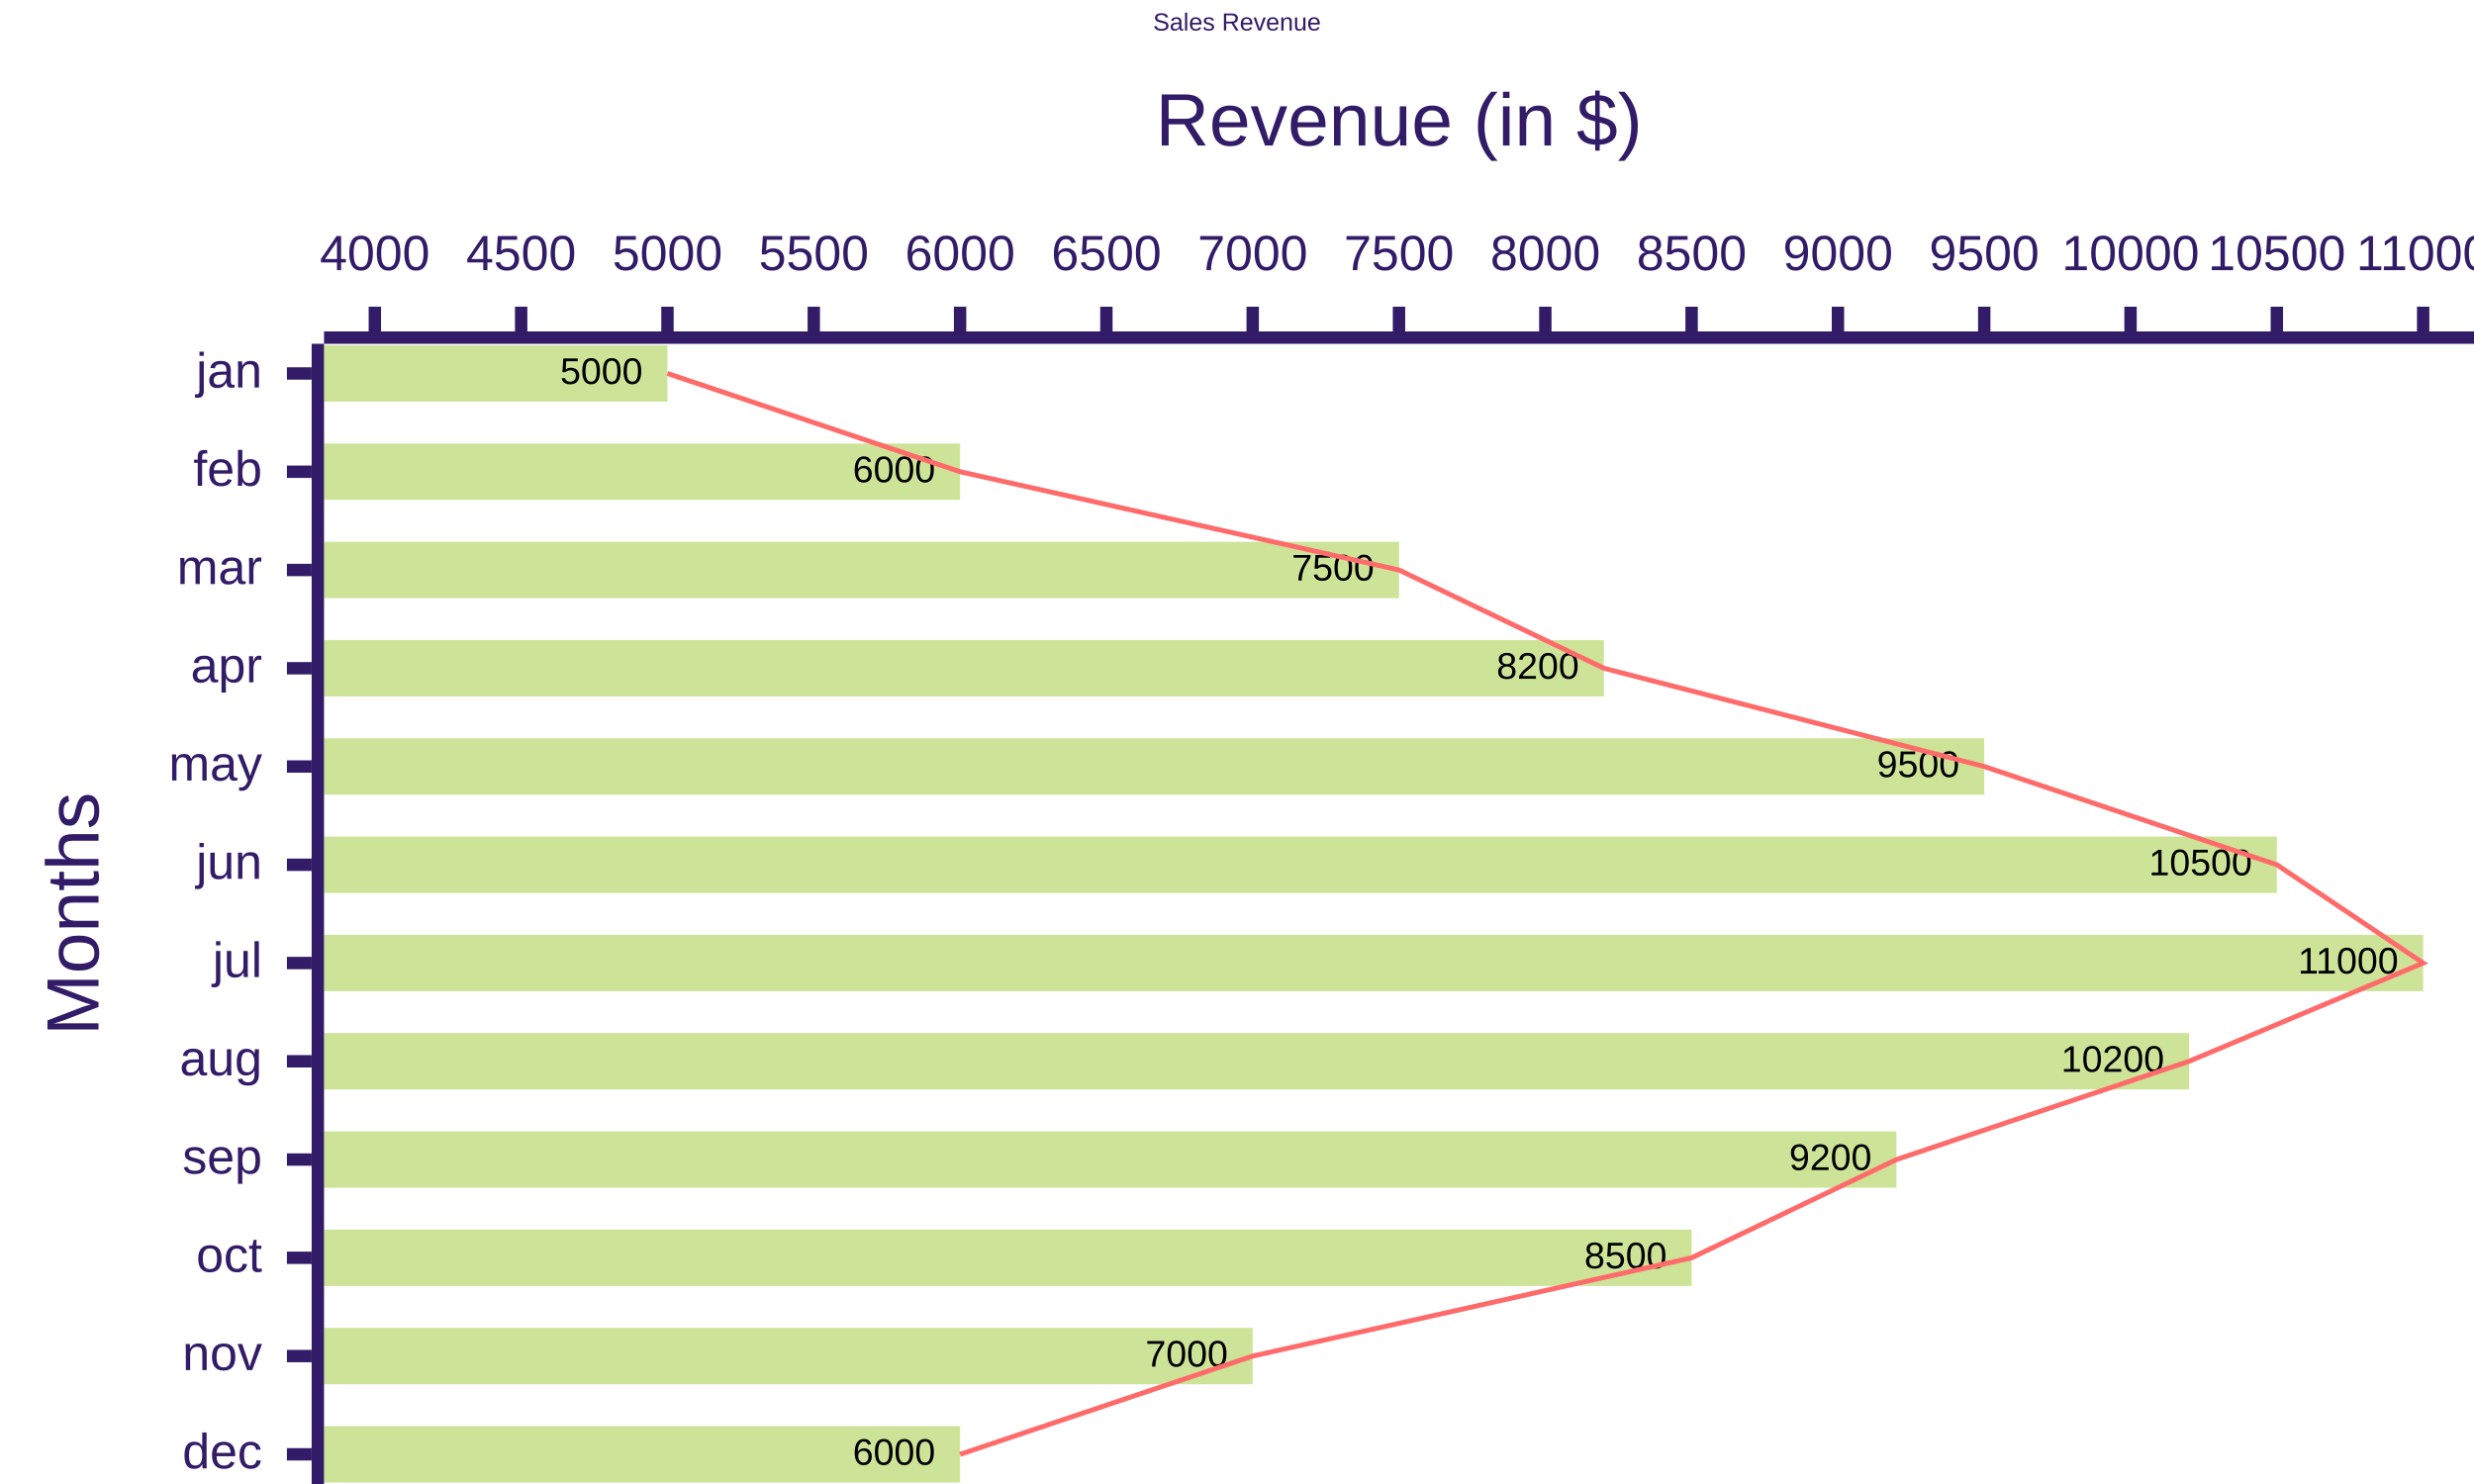
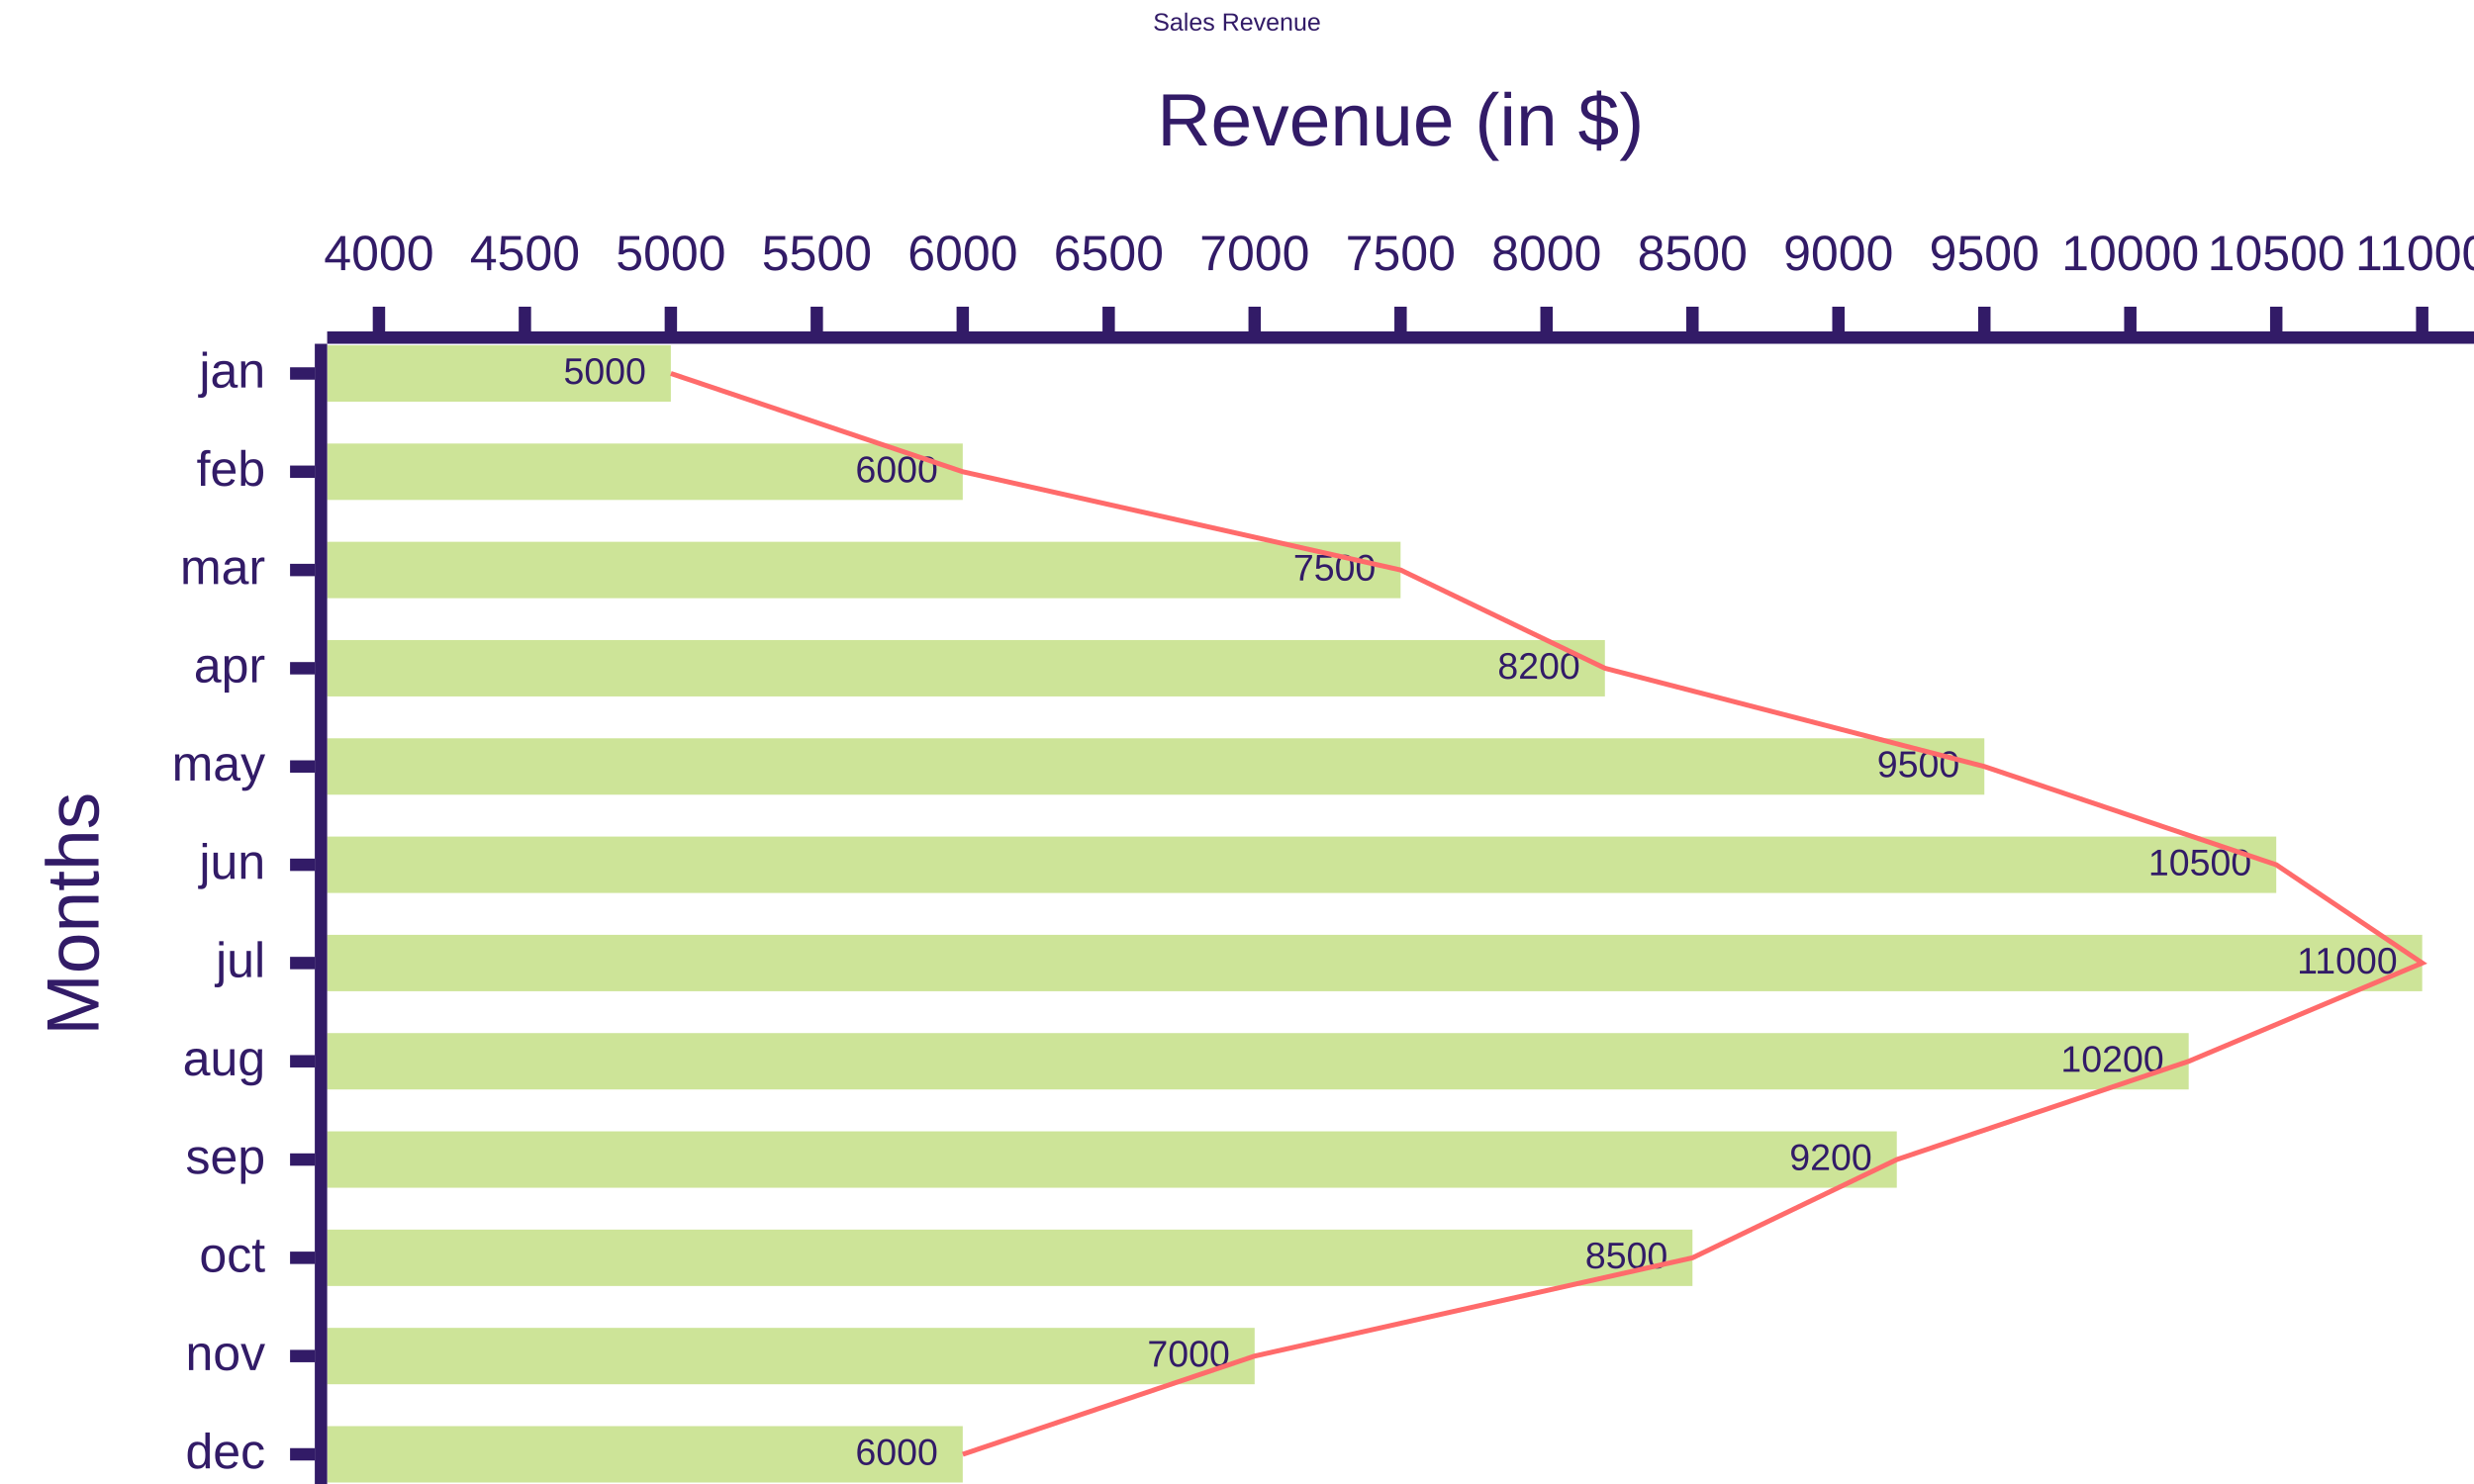
<svg xmlns="http://www.w3.org/2000/svg" id="upstream_cypress_xychart_spec_should_use_all_the_config_from_yaml_013" width="100%" style="max-width: 1000px; background-color: white;" viewBox="0 0 1000 600" role="graphics-document document" aria-roledescription="xychart">
-   <style>#upstream_cypress_xychart_spec_should_use_all_the_config_from_yaml_013{font-family:"trebuchet ms",verdana,arial,sans-serif;font-size:16px;fill:#000000;}@keyframes edge-animation-frame{from{stroke-dashoffset:0;}}@keyframes dash{to{stroke-dashoffset:0;}}#upstream_cypress_xychart_spec_should_use_all_the_config_from_yaml_013 .edge-animation-slow{stroke-dasharray:9,5!important;stroke-dashoffset:900;animation:dash 50s linear infinite;stroke-linecap:round;}#upstream_cypress_xychart_spec_should_use_all_the_config_from_yaml_013 .edge-animation-fast{stroke-dasharray:9,5!important;stroke-dashoffset:900;animation:dash 20s linear infinite;stroke-linecap:round;}#upstream_cypress_xychart_spec_should_use_all_the_config_from_yaml_013 .error-icon{fill:#552222;}#upstream_cypress_xychart_spec_should_use_all_the_config_from_yaml_013 .error-text{fill:#552222;stroke:#552222;}#upstream_cypress_xychart_spec_should_use_all_the_config_from_yaml_013 .edge-thickness-normal{stroke-width:1px;}#upstream_cypress_xychart_spec_should_use_all_the_config_from_yaml_013 .edge-thickness-thick{stroke-width:3.5px;}#upstream_cypress_xychart_spec_should_use_all_the_config_from_yaml_013 .edge-pattern-solid{stroke-dasharray:0;}#upstream_cypress_xychart_spec_should_use_all_the_config_from_yaml_013 .edge-thickness-invisible{stroke-width:0;fill:none;}#upstream_cypress_xychart_spec_should_use_all_the_config_from_yaml_013 .edge-pattern-dashed{stroke-dasharray:3;}#upstream_cypress_xychart_spec_should_use_all_the_config_from_yaml_013 .edge-pattern-dotted{stroke-dasharray:2;}#upstream_cypress_xychart_spec_should_use_all_the_config_from_yaml_013 .marker{fill:#000000;stroke:#000000;}#upstream_cypress_xychart_spec_should_use_all_the_config_from_yaml_013 .marker.cross{stroke:#000000;}#upstream_cypress_xychart_spec_should_use_all_the_config_from_yaml_013 svg{font-family:"trebuchet ms",verdana,arial,sans-serif;font-size:16px;}#upstream_cypress_xychart_spec_should_use_all_the_config_from_yaml_013 p{margin:0;}#upstream_cypress_xychart_spec_should_use_all_the_config_from_yaml_013 :root{--mermaid-font-family:"trebuchet ms",verdana,arial,sans-serif;}</style>
+   <style>#upstream_cypress_xychart_spec_should_use_all_the_config_from_yaml_013{font-family:"trebuchet ms",verdana,arial,sans-serif;font-size:16px;fill:#000000;}@keyframes edge-animation-frame{from{stroke-dashoffset:0;}}@keyframes dash{to{stroke-dashoffset:0;}}#upstream_cypress_xychart_spec_should_use_all_the_config_from_yaml_013 .edge-animation-slow{stroke-dasharray:9,5!important;stroke-dashoffset:900;animation:dash 50s linear infinite;stroke-linecap:round;}#upstream_cypress_xychart_spec_should_use_all_the_config_from_yaml_013 .edge-animation-fast{stroke-dasharray:9,5!important;stroke-dashoffset:900;animation:dash 20s linear infinite;stroke-linecap:round;}#upstream_cypress_xychart_spec_should_use_all_the_config_from_yaml_013 .error-icon{fill:#552222;}#upstream_cypress_xychart_spec_should_use_all_the_config_from_yaml_013 .error-text{fill:#552222;stroke:#552222;}#upstream_cypress_xychart_spec_should_use_all_the_config_from_yaml_013 .edge-thickness-normal{stroke-width:1px;}#upstream_cypress_xychart_spec_should_use_all_the_config_from_yaml_013 .edge-thickness-thick{stroke-width:3.5px;}#upstream_cypress_xychart_spec_should_use_all_the_config_from_yaml_013 .edge-pattern-solid{stroke-dasharray:0;}#upstream_cypress_xychart_spec_should_use_all_the_config_from_yaml_013 .edge-thickness-invisible{stroke-width:0;fill:none;}#upstream_cypress_xychart_spec_should_use_all_the_config_from_yaml_013 .edge-pattern-dashed{stroke-dasharray:3;}#upstream_cypress_xychart_spec_should_use_all_the_config_from_yaml_013 .edge-pattern-dotted{stroke-dasharray:2;}#upstream_cypress_xychart_spec_should_use_all_the_config_from_yaml_013 .marker{fill:#000000;stroke:#000000;}#upstream_cypress_xychart_spec_should_use_all_the_config_from_yaml_013 .marker.cross{stroke:#000000;}#upstream_cypress_xychart_spec_should_use_all_the_config_from_yaml_013 svg{font-family:"trebuchet ms",verdana,arial,sans-serif;font-size:16px;}#upstream_cypress_xychart_spec_should_use_all_the_config_from_yaml_013 p{margin:0;}#upstream_cypress_xychart_spec_should_use_all_the_config_from_yaml_013 .node .neo-node{stroke:#13540c;}#upstream_cypress_xychart_spec_should_use_all_the_config_from_yaml_013 [data-look="neo"].node rect,#upstream_cypress_xychart_spec_should_use_all_the_config_from_yaml_013 [data-look="neo"].cluster rect,#upstream_cypress_xychart_spec_should_use_all_the_config_from_yaml_013 [data-look="neo"].node polygon{stroke:url(#upstream_cypress_xychart_spec_should_use_all_the_config_from_yaml_013-gradient);filter:drop-shadow( 1px 2px 2px rgba(185,185,185,0.5));}#upstream_cypress_xychart_spec_should_use_all_the_config_from_yaml_013 [data-look="neo"].node path{stroke:url(#upstream_cypress_xychart_spec_should_use_all_the_config_from_yaml_013-gradient);stroke-width:1px;}#upstream_cypress_xychart_spec_should_use_all_the_config_from_yaml_013 [data-look="neo"].node .outer-path{filter:drop-shadow( 1px 2px 2px rgba(185,185,185,0.5));}#upstream_cypress_xychart_spec_should_use_all_the_config_from_yaml_013 [data-look="neo"].node .neo-line path{stroke:#13540c;filter:none;}#upstream_cypress_xychart_spec_should_use_all_the_config_from_yaml_013 [data-look="neo"].node circle{stroke:url(#upstream_cypress_xychart_spec_should_use_all_the_config_from_yaml_013-gradient);filter:drop-shadow( 1px 2px 2px rgba(185,185,185,0.5));}#upstream_cypress_xychart_spec_should_use_all_the_config_from_yaml_013 [data-look="neo"].node circle .state-start{fill:#000000;}#upstream_cypress_xychart_spec_should_use_all_the_config_from_yaml_013 [data-look="neo"].icon-shape .icon{fill:url(#upstream_cypress_xychart_spec_should_use_all_the_config_from_yaml_013-gradient);filter:drop-shadow( 1px 2px 2px rgba(185,185,185,0.5));}#upstream_cypress_xychart_spec_should_use_all_the_config_from_yaml_013 [data-look="neo"].icon-shape .icon-neo path{stroke:url(#upstream_cypress_xychart_spec_should_use_all_the_config_from_yaml_013-gradient);filter:drop-shadow( 1px 2px 2px rgba(185,185,185,0.5));}#upstream_cypress_xychart_spec_should_use_all_the_config_from_yaml_013 :root{--mermaid-font-family:"trebuchet ms",verdana,arial,sans-serif;}</style>
  <g />
  <g class="main">
    <rect width="1000" height="600" class="background" fill="white" />
    <g class="chart-title">
      <text x="0" y="0" fill="#321b67" font-size="10" dominant-baseline="middle" text-anchor="middle" transform="translate(500, 9.5) rotate(0)">Sales Revenue</text>
    </g>
    <g class="plot">
      <g class="bar-plot-0">
-         <rect x="130.969" y="139.6" width="138.824" height="22.8" fill="#CDE498" stroke="#CDE498" stroke-width="0" />
-         <rect x="130.969" y="179.327" width="257.1" height="22.8" fill="#CDE498" stroke="#CDE498" stroke-width="0" />
-         <rect x="130.969" y="219.055" width="434.516" height="22.8" fill="#CDE498" stroke="#CDE498" stroke-width="0" />
-         <rect x="130.969" y="258.782" width="517.309" height="22.8" fill="#CDE498" stroke="#CDE498" stroke-width="0" />
-         <rect x="130.969" y="298.509" width="671.069" height="22.8" fill="#CDE498" stroke="#CDE498" stroke-width="0" />
-         <rect x="130.969" y="338.236" width="789.346" height="22.8" fill="#CDE498" stroke="#CDE498" stroke-width="0" />
-         <rect x="130.969" y="377.964" width="848.484" height="22.8" fill="#CDE498" stroke="#CDE498" stroke-width="0" />
-         <rect x="130.969" y="417.691" width="753.863" height="22.8" fill="#CDE498" stroke="#CDE498" stroke-width="0" />
-         <rect x="130.969" y="457.418" width="635.586" height="22.8" fill="#CDE498" stroke="#CDE498" stroke-width="0" />
-         <rect x="130.969" y="497.145" width="552.792" height="22.8" fill="#CDE498" stroke="#CDE498" stroke-width="0" />
-         <rect x="130.969" y="536.873" width="375.377" height="22.8" fill="#CDE498" stroke="#CDE498" stroke-width="0" />
-         <rect x="130.969" y="576.6" width="257.1" height="22.8" fill="#CDE498" stroke="#CDE498" stroke-width="0" />
-         <text x="259.792" y="151" text-anchor="end" dominant-baseline="middle" fill="black" font-size="15px">5000</text>
-         <text x="378.069" y="190.727" text-anchor="end" dominant-baseline="middle" fill="black" font-size="15px">6000</text>
-         <text x="555.484" y="230.455" text-anchor="end" dominant-baseline="middle" fill="black" font-size="15px">7500</text>
-         <text x="638.278" y="270.182" text-anchor="end" dominant-baseline="middle" fill="black" font-size="15px">8200</text>
-         <text x="792.038" y="309.909" text-anchor="end" dominant-baseline="middle" fill="black" font-size="15px">9500</text>
-         <text x="910.315" y="349.636" text-anchor="end" dominant-baseline="middle" fill="black" font-size="15px">10500</text>
-         <text x="969.453" y="389.364" text-anchor="end" dominant-baseline="middle" fill="black" font-size="15px">11000</text>
-         <text x="874.832" y="429.091" text-anchor="end" dominant-baseline="middle" fill="black" font-size="15px">10200</text>
-         <text x="756.555" y="468.818" text-anchor="end" dominant-baseline="middle" fill="black" font-size="15px">9200</text>
-         <text x="673.761" y="508.545" text-anchor="end" dominant-baseline="middle" fill="black" font-size="15px">8500</text>
-         <text x="496.346" y="548.273" text-anchor="end" dominant-baseline="middle" fill="black" font-size="15px">7000</text>
-         <text x="378.069" y="588" text-anchor="end" dominant-baseline="middle" fill="black" font-size="15px">6000</text>
+         <rect x="132.24" y="139.6" width="138.919" height="22.8" fill="#CDE498" stroke="#CDE498" stroke-width="0" />
+         <rect x="132.24" y="179.327" width="256.904" height="22.8" fill="#CDE498" stroke="#CDE498" stroke-width="0" />
+         <rect x="132.24" y="219.055" width="433.88" height="22.8" fill="#CDE498" stroke="#CDE498" stroke-width="0" />
+         <rect x="132.24" y="258.782" width="516.469" height="22.8" fill="#CDE498" stroke="#CDE498" stroke-width="0" />
+         <rect x="132.24" y="298.509" width="669.848" height="22.8" fill="#CDE498" stroke="#CDE498" stroke-width="0" />
+         <rect x="132.24" y="338.236" width="787.833" height="22.8" fill="#CDE498" stroke="#CDE498" stroke-width="0" />
+         <rect x="132.24" y="377.964" width="846.825" height="22.8" fill="#CDE498" stroke="#CDE498" stroke-width="0" />
+         <rect x="132.24" y="417.691" width="752.437" height="22.8" fill="#CDE498" stroke="#CDE498" stroke-width="0" />
+         <rect x="132.24" y="457.418" width="634.453" height="22.8" fill="#CDE498" stroke="#CDE498" stroke-width="0" />
+         <rect x="132.24" y="497.145" width="551.864" height="22.8" fill="#CDE498" stroke="#CDE498" stroke-width="0" />
+         <rect x="132.24" y="536.873" width="374.888" height="22.8" fill="#CDE498" stroke="#CDE498" stroke-width="0" />
+         <rect x="132.24" y="576.6" width="256.904" height="22.8" fill="#CDE498" stroke="#CDE498" stroke-width="0" />
+         <text x="261.16" y="151" text-anchor="end" dominant-baseline="middle" fill="#321b67" font-size="15px">5000</text>
+         <text x="379.144" y="190.727" text-anchor="end" dominant-baseline="middle" fill="#321b67" font-size="15px">6000</text>
+         <text x="556.12" y="230.455" text-anchor="end" dominant-baseline="middle" fill="#321b67" font-size="15px">7500</text>
+         <text x="638.709" y="270.182" text-anchor="end" dominant-baseline="middle" fill="#321b67" font-size="15px">8200</text>
+         <text x="792.089" y="309.909" text-anchor="end" dominant-baseline="middle" fill="#321b67" font-size="15px">9500</text>
+         <text x="910.073" y="349.636" text-anchor="end" dominant-baseline="middle" fill="#321b67" font-size="15px">10500</text>
+         <text x="969.065" y="389.364" text-anchor="end" dominant-baseline="middle" fill="#321b67" font-size="15px">11000</text>
+         <text x="874.677" y="429.091" text-anchor="end" dominant-baseline="middle" fill="#321b67" font-size="15px">10200</text>
+         <text x="756.693" y="468.818" text-anchor="end" dominant-baseline="middle" fill="#321b67" font-size="15px">9200</text>
+         <text x="674.104" y="508.545" text-anchor="end" dominant-baseline="middle" fill="#321b67" font-size="15px">8500</text>
+         <text x="497.128" y="548.273" text-anchor="end" dominant-baseline="middle" fill="#321b67" font-size="15px">7000</text>
+         <text x="379.144" y="588" text-anchor="end" dominant-baseline="middle" fill="#321b67" font-size="15px">6000</text>
      </g>
      <g class="line-plot-1">
-         <path d="M269.792,151L388.069,190.727L565.484,230.455L648.278,270.182L802.038,309.909L920.315,349.636L979.453,389.364L884.832,429.091L766.555,468.818L683.761,508.545L506.346,548.273L388.069,588" fill="none" stroke="#FF6B6B" stroke-width="2" />
+         <path d="M271.16,151L389.144,190.727L566.12,230.455L648.709,270.182L802.089,309.909L920.073,349.636L979.065,389.364L884.677,429.091L766.693,468.818L684.104,508.545L507.128,548.273L389.144,588" fill="none" stroke="#FF6B6B" stroke-width="2" />
      </g>
    </g>
    <g class="left-axis">
      <g class="axisl-line">
-         <path d="M 128.469,139 L 128.469,600" fill="none" stroke="#321b67" stroke-width="5" />
+         <path d="M 129.74,139 L 129.74,600" fill="none" stroke="#321b67" stroke-width="5" />
      </g>
      <g class="label">
-         <text x="0" y="0" fill="#321b67" font-size="20" dominant-baseline="middle" text-anchor="end" transform="translate(105.9688, 151) rotate(0)">jan</text>
-         <text x="0" y="0" fill="#321b67" font-size="20" dominant-baseline="middle" text-anchor="end" transform="translate(105.9688, 190.7273) rotate(0)">feb</text>
-         <text x="0" y="0" fill="#321b67" font-size="20" dominant-baseline="middle" text-anchor="end" transform="translate(105.9688, 230.4545) rotate(0)">mar</text>
-         <text x="0" y="0" fill="#321b67" font-size="20" dominant-baseline="middle" text-anchor="end" transform="translate(105.9688, 270.1818) rotate(0)">apr</text>
-         <text x="0" y="0" fill="#321b67" font-size="20" dominant-baseline="middle" text-anchor="end" transform="translate(105.9688, 309.9091) rotate(0)">may</text>
-         <text x="0" y="0" fill="#321b67" font-size="20" dominant-baseline="middle" text-anchor="end" transform="translate(105.9688, 349.6364) rotate(0)">jun</text>
-         <text x="0" y="0" fill="#321b67" font-size="20" dominant-baseline="middle" text-anchor="end" transform="translate(105.9688, 389.3636) rotate(0)">jul</text>
-         <text x="0" y="0" fill="#321b67" font-size="20" dominant-baseline="middle" text-anchor="end" transform="translate(105.9688, 429.0909) rotate(0)">aug</text>
-         <text x="0" y="0" fill="#321b67" font-size="20" dominant-baseline="middle" text-anchor="end" transform="translate(105.9688, 468.8182) rotate(0)">sep</text>
-         <text x="0" y="0" fill="#321b67" font-size="20" dominant-baseline="middle" text-anchor="end" transform="translate(105.9688, 508.5455) rotate(0)">oct</text>
-         <text x="0" y="0" fill="#321b67" font-size="20" dominant-baseline="middle" text-anchor="end" transform="translate(105.9688, 548.2727) rotate(0)">nov</text>
-         <text x="0" y="0" fill="#321b67" font-size="20" dominant-baseline="middle" text-anchor="end" transform="translate(105.9688, 588) rotate(0)">dec</text>
+         <text x="0" y="0" fill="#321b67" font-size="20" dominant-baseline="middle" text-anchor="end" transform="translate(107.2402, 151) rotate(0)">jan</text>
+         <text x="0" y="0" fill="#321b67" font-size="20" dominant-baseline="middle" text-anchor="end" transform="translate(107.2402, 190.7273) rotate(0)">feb</text>
+         <text x="0" y="0" fill="#321b67" font-size="20" dominant-baseline="middle" text-anchor="end" transform="translate(107.2402, 230.4545) rotate(0)">mar</text>
+         <text x="0" y="0" fill="#321b67" font-size="20" dominant-baseline="middle" text-anchor="end" transform="translate(107.2402, 270.1818) rotate(0)">apr</text>
+         <text x="0" y="0" fill="#321b67" font-size="20" dominant-baseline="middle" text-anchor="end" transform="translate(107.2402, 309.9091) rotate(0)">may</text>
+         <text x="0" y="0" fill="#321b67" font-size="20" dominant-baseline="middle" text-anchor="end" transform="translate(107.2402, 349.6364) rotate(0)">jun</text>
+         <text x="0" y="0" fill="#321b67" font-size="20" dominant-baseline="middle" text-anchor="end" transform="translate(107.2402, 389.3636) rotate(0)">jul</text>
+         <text x="0" y="0" fill="#321b67" font-size="20" dominant-baseline="middle" text-anchor="end" transform="translate(107.2402, 429.0909) rotate(0)">aug</text>
+         <text x="0" y="0" fill="#321b67" font-size="20" dominant-baseline="middle" text-anchor="end" transform="translate(107.2402, 468.8182) rotate(0)">sep</text>
+         <text x="0" y="0" fill="#321b67" font-size="20" dominant-baseline="middle" text-anchor="end" transform="translate(107.2402, 508.5455) rotate(0)">oct</text>
+         <text x="0" y="0" fill="#321b67" font-size="20" dominant-baseline="middle" text-anchor="end" transform="translate(107.2402, 548.2727) rotate(0)">nov</text>
+         <text x="0" y="0" fill="#321b67" font-size="20" dominant-baseline="middle" text-anchor="end" transform="translate(107.2402, 588) rotate(0)">dec</text>
      </g>
      <g class="ticks">
-         <path d="M 125.969,151 L 115.969,151" fill="none" stroke="#321b67" stroke-width="5" />
-         <path d="M 125.969,190.727 L 115.969,190.727" fill="none" stroke="#321b67" stroke-width="5" />
-         <path d="M 125.969,230.455 L 115.969,230.455" fill="none" stroke="#321b67" stroke-width="5" />
-         <path d="M 125.969,270.182 L 115.969,270.182" fill="none" stroke="#321b67" stroke-width="5" />
-         <path d="M 125.969,309.909 L 115.969,309.909" fill="none" stroke="#321b67" stroke-width="5" />
-         <path d="M 125.969,349.636 L 115.969,349.636" fill="none" stroke="#321b67" stroke-width="5" />
-         <path d="M 125.969,389.364 L 115.969,389.364" fill="none" stroke="#321b67" stroke-width="5" />
-         <path d="M 125.969,429.091 L 115.969,429.091" fill="none" stroke="#321b67" stroke-width="5" />
-         <path d="M 125.969,468.818 L 115.969,468.818" fill="none" stroke="#321b67" stroke-width="5" />
-         <path d="M 125.969,508.545 L 115.969,508.545" fill="none" stroke="#321b67" stroke-width="5" />
-         <path d="M 125.969,548.273 L 115.969,548.273" fill="none" stroke="#321b67" stroke-width="5" />
-         <path d="M 125.969,588 L 115.969,588" fill="none" stroke="#321b67" stroke-width="5" />
+         <path d="M 127.24,151 L 117.24,151" fill="none" stroke="#321b67" stroke-width="5" />
+         <path d="M 127.24,190.727 L 117.24,190.727" fill="none" stroke="#321b67" stroke-width="5" />
+         <path d="M 127.24,230.455 L 117.24,230.455" fill="none" stroke="#321b67" stroke-width="5" />
+         <path d="M 127.24,270.182 L 117.24,270.182" fill="none" stroke="#321b67" stroke-width="5" />
+         <path d="M 127.24,309.909 L 117.24,309.909" fill="none" stroke="#321b67" stroke-width="5" />
+         <path d="M 127.24,349.636 L 117.24,349.636" fill="none" stroke="#321b67" stroke-width="5" />
+         <path d="M 127.24,389.364 L 117.24,389.364" fill="none" stroke="#321b67" stroke-width="5" />
+         <path d="M 127.24,429.091 L 117.24,429.091" fill="none" stroke="#321b67" stroke-width="5" />
+         <path d="M 127.24,468.818 L 117.24,468.818" fill="none" stroke="#321b67" stroke-width="5" />
+         <path d="M 127.24,508.545 L 117.24,508.545" fill="none" stroke="#321b67" stroke-width="5" />
+         <path d="M 127.24,548.273 L 117.24,548.273" fill="none" stroke="#321b67" stroke-width="5" />
+         <path d="M 127.24,588 L 117.24,588" fill="none" stroke="#321b67" stroke-width="5" />
      </g>
      <g class="title">
        <text x="0" y="0" fill="#321b67" font-size="30" dominant-baseline="text-before-edge" text-anchor="middle" transform="translate(20, 369.5) rotate(270)">Months</text>
      </g>
    </g>
    <g class="top-axis">
      <g class="axis-line">
-         <path d="M 130.969,136.5 L 1000,136.5" fill="none" stroke="#321b67" stroke-width="5" />
+         <path d="M 132.24,136.5 L 1000,136.5" fill="none" stroke="#321b67" stroke-width="5" />
      </g>
      <g class="label">
-         <text x="0" y="0" fill="#321b67" font-size="20" dominant-baseline="text-before-edge" text-anchor="middle" transform="translate(151.5156, 96) rotate(0)">4000</text>
-         <text x="0" y="0" fill="#321b67" font-size="20" dominant-baseline="text-before-edge" text-anchor="middle" transform="translate(210.654, 96) rotate(0)">4500</text>
-         <text x="0" y="0" fill="#321b67" font-size="20" dominant-baseline="text-before-edge" text-anchor="middle" transform="translate(269.7924, 96) rotate(0)">5000</text>
-         <text x="0" y="0" fill="#321b67" font-size="20" dominant-baseline="text-before-edge" text-anchor="middle" transform="translate(328.9308, 96) rotate(0)">5500</text>
-         <text x="0" y="0" fill="#321b67" font-size="20" dominant-baseline="text-before-edge" text-anchor="middle" transform="translate(388.0692, 96) rotate(0)">6000</text>
-         <text x="0" y="0" fill="#321b67" font-size="20" dominant-baseline="text-before-edge" text-anchor="middle" transform="translate(447.2076, 96) rotate(0)">6500</text>
-         <text x="0" y="0" fill="#321b67" font-size="20" dominant-baseline="text-before-edge" text-anchor="middle" transform="translate(506.346, 96) rotate(0)">7000</text>
-         <text x="0" y="0" fill="#321b67" font-size="20" dominant-baseline="text-before-edge" text-anchor="middle" transform="translate(565.4844, 96) rotate(0)">7500</text>
-         <text x="0" y="0" fill="#321b67" font-size="20" dominant-baseline="text-before-edge" text-anchor="middle" transform="translate(624.6228, 96) rotate(0)">8000</text>
-         <text x="0" y="0" fill="#321b67" font-size="20" dominant-baseline="text-before-edge" text-anchor="middle" transform="translate(683.7612, 96) rotate(0)">8500</text>
-         <text x="0" y="0" fill="#321b67" font-size="20" dominant-baseline="text-before-edge" text-anchor="middle" transform="translate(742.8996, 96) rotate(0)">9000</text>
-         <text x="0" y="0" fill="#321b67" font-size="20" dominant-baseline="text-before-edge" text-anchor="middle" transform="translate(802.0379, 96) rotate(0)">9500</text>
-         <text x="0" y="0" fill="#321b67" font-size="20" dominant-baseline="text-before-edge" text-anchor="middle" transform="translate(861.1763, 96) rotate(0)">10000</text>
-         <text x="0" y="0" fill="#321b67" font-size="20" dominant-baseline="text-before-edge" text-anchor="middle" transform="translate(920.3147, 96) rotate(0)">10500</text>
-         <text x="0" y="0" fill="#321b67" font-size="20" dominant-baseline="text-before-edge" text-anchor="middle" transform="translate(979.4531, 96) rotate(0)">11000</text>
+         <text x="0" y="0" fill="#321b67" font-size="20" dominant-baseline="text-before-edge" text-anchor="middle" transform="translate(153.1753, 96) rotate(0)">4000</text>
+         <text x="0" y="0" fill="#321b67" font-size="20" dominant-baseline="text-before-edge" text-anchor="middle" transform="translate(212.1674, 96) rotate(0)">4500</text>
+         <text x="0" y="0" fill="#321b67" font-size="20" dominant-baseline="text-before-edge" text-anchor="middle" transform="translate(271.1595, 96) rotate(0)">5000</text>
+         <text x="0" y="0" fill="#321b67" font-size="20" dominant-baseline="text-before-edge" text-anchor="middle" transform="translate(330.1516, 96) rotate(0)">5500</text>
+         <text x="0" y="0" fill="#321b67" font-size="20" dominant-baseline="text-before-edge" text-anchor="middle" transform="translate(389.1438, 96) rotate(0)">6000</text>
+         <text x="0" y="0" fill="#321b67" font-size="20" dominant-baseline="text-before-edge" text-anchor="middle" transform="translate(448.1359, 96) rotate(0)">6500</text>
+         <text x="0" y="0" fill="#321b67" font-size="20" dominant-baseline="text-before-edge" text-anchor="middle" transform="translate(507.128, 96) rotate(0)">7000</text>
+         <text x="0" y="0" fill="#321b67" font-size="20" dominant-baseline="text-before-edge" text-anchor="middle" transform="translate(566.1201, 96) rotate(0)">7500</text>
+         <text x="0" y="0" fill="#321b67" font-size="20" dominant-baseline="text-before-edge" text-anchor="middle" transform="translate(625.1122, 96) rotate(0)">8000</text>
+         <text x="0" y="0" fill="#321b67" font-size="20" dominant-baseline="text-before-edge" text-anchor="middle" transform="translate(684.1043, 96) rotate(0)">8500</text>
+         <text x="0" y="0" fill="#321b67" font-size="20" dominant-baseline="text-before-edge" text-anchor="middle" transform="translate(743.0964, 96) rotate(0)">9000</text>
+         <text x="0" y="0" fill="#321b67" font-size="20" dominant-baseline="text-before-edge" text-anchor="middle" transform="translate(802.0885, 96) rotate(0)">9500</text>
+         <text x="0" y="0" fill="#321b67" font-size="20" dominant-baseline="text-before-edge" text-anchor="middle" transform="translate(861.0807, 96) rotate(0)">10000</text>
+         <text x="0" y="0" fill="#321b67" font-size="20" dominant-baseline="text-before-edge" text-anchor="middle" transform="translate(920.0728, 96) rotate(0)">10500</text>
+         <text x="0" y="0" fill="#321b67" font-size="20" dominant-baseline="text-before-edge" text-anchor="middle" transform="translate(979.0649, 96) rotate(0)">11000</text>
      </g>
      <g class="ticks">
-         <path d="M 151.516,134 L 151.516,124" fill="none" stroke="#321b67" stroke-width="5" />
-         <path d="M 210.654,134 L 210.654,124" fill="none" stroke="#321b67" stroke-width="5" />
-         <path d="M 269.792,134 L 269.792,124" fill="none" stroke="#321b67" stroke-width="5" />
-         <path d="M 328.931,134 L 328.931,124" fill="none" stroke="#321b67" stroke-width="5" />
-         <path d="M 388.069,134 L 388.069,124" fill="none" stroke="#321b67" stroke-width="5" />
-         <path d="M 447.208,134 L 447.208,124" fill="none" stroke="#321b67" stroke-width="5" />
-         <path d="M 506.346,134 L 506.346,124" fill="none" stroke="#321b67" stroke-width="5" />
-         <path d="M 565.484,134 L 565.484,124" fill="none" stroke="#321b67" stroke-width="5" />
-         <path d="M 624.623,134 L 624.623,124" fill="none" stroke="#321b67" stroke-width="5" />
-         <path d="M 683.761,134 L 683.761,124" fill="none" stroke="#321b67" stroke-width="5" />
-         <path d="M 742.9,134 L 742.9,124" fill="none" stroke="#321b67" stroke-width="5" />
-         <path d="M 802.038,134 L 802.038,124" fill="none" stroke="#321b67" stroke-width="5" />
-         <path d="M 861.176,134 L 861.176,124" fill="none" stroke="#321b67" stroke-width="5" />
-         <path d="M 920.315,134 L 920.315,124" fill="none" stroke="#321b67" stroke-width="5" />
-         <path d="M 979.453,134 L 979.453,124" fill="none" stroke="#321b67" stroke-width="5" />
+         <path d="M 153.175,134 L 153.175,124" fill="none" stroke="#321b67" stroke-width="5" />
+         <path d="M 212.167,134 L 212.167,124" fill="none" stroke="#321b67" stroke-width="5" />
+         <path d="M 271.16,134 L 271.16,124" fill="none" stroke="#321b67" stroke-width="5" />
+         <path d="M 330.152,134 L 330.152,124" fill="none" stroke="#321b67" stroke-width="5" />
+         <path d="M 389.144,134 L 389.144,124" fill="none" stroke="#321b67" stroke-width="5" />
+         <path d="M 448.136,134 L 448.136,124" fill="none" stroke="#321b67" stroke-width="5" />
+         <path d="M 507.128,134 L 507.128,124" fill="none" stroke="#321b67" stroke-width="5" />
+         <path d="M 566.12,134 L 566.12,124" fill="none" stroke="#321b67" stroke-width="5" />
+         <path d="M 625.112,134 L 625.112,124" fill="none" stroke="#321b67" stroke-width="5" />
+         <path d="M 684.104,134 L 684.104,124" fill="none" stroke="#321b67" stroke-width="5" />
+         <path d="M 743.096,134 L 743.096,124" fill="none" stroke="#321b67" stroke-width="5" />
+         <path d="M 802.089,134 L 802.089,124" fill="none" stroke="#321b67" stroke-width="5" />
+         <path d="M 861.081,134 L 861.081,124" fill="none" stroke="#321b67" stroke-width="5" />
+         <path d="M 920.073,134 L 920.073,124" fill="none" stroke="#321b67" stroke-width="5" />
+         <path d="M 979.065,134 L 979.065,124" fill="none" stroke="#321b67" stroke-width="5" />
      </g>
      <g class="title">
-         <text x="0" y="0" fill="#321b67" font-size="30" dominant-baseline="text-before-edge" text-anchor="middle" transform="translate(565.4844, 39) rotate(0)">Revenue (in $)</text>
+         <text x="0" y="0" fill="#321b67" font-size="30" dominant-baseline="text-before-edge" text-anchor="middle" transform="translate(566.1201, 39) rotate(0)">Revenue (in $)</text>
      </g>
    </g>
  </g>
  <g class="mermaid-tmp-group" />
</svg>
